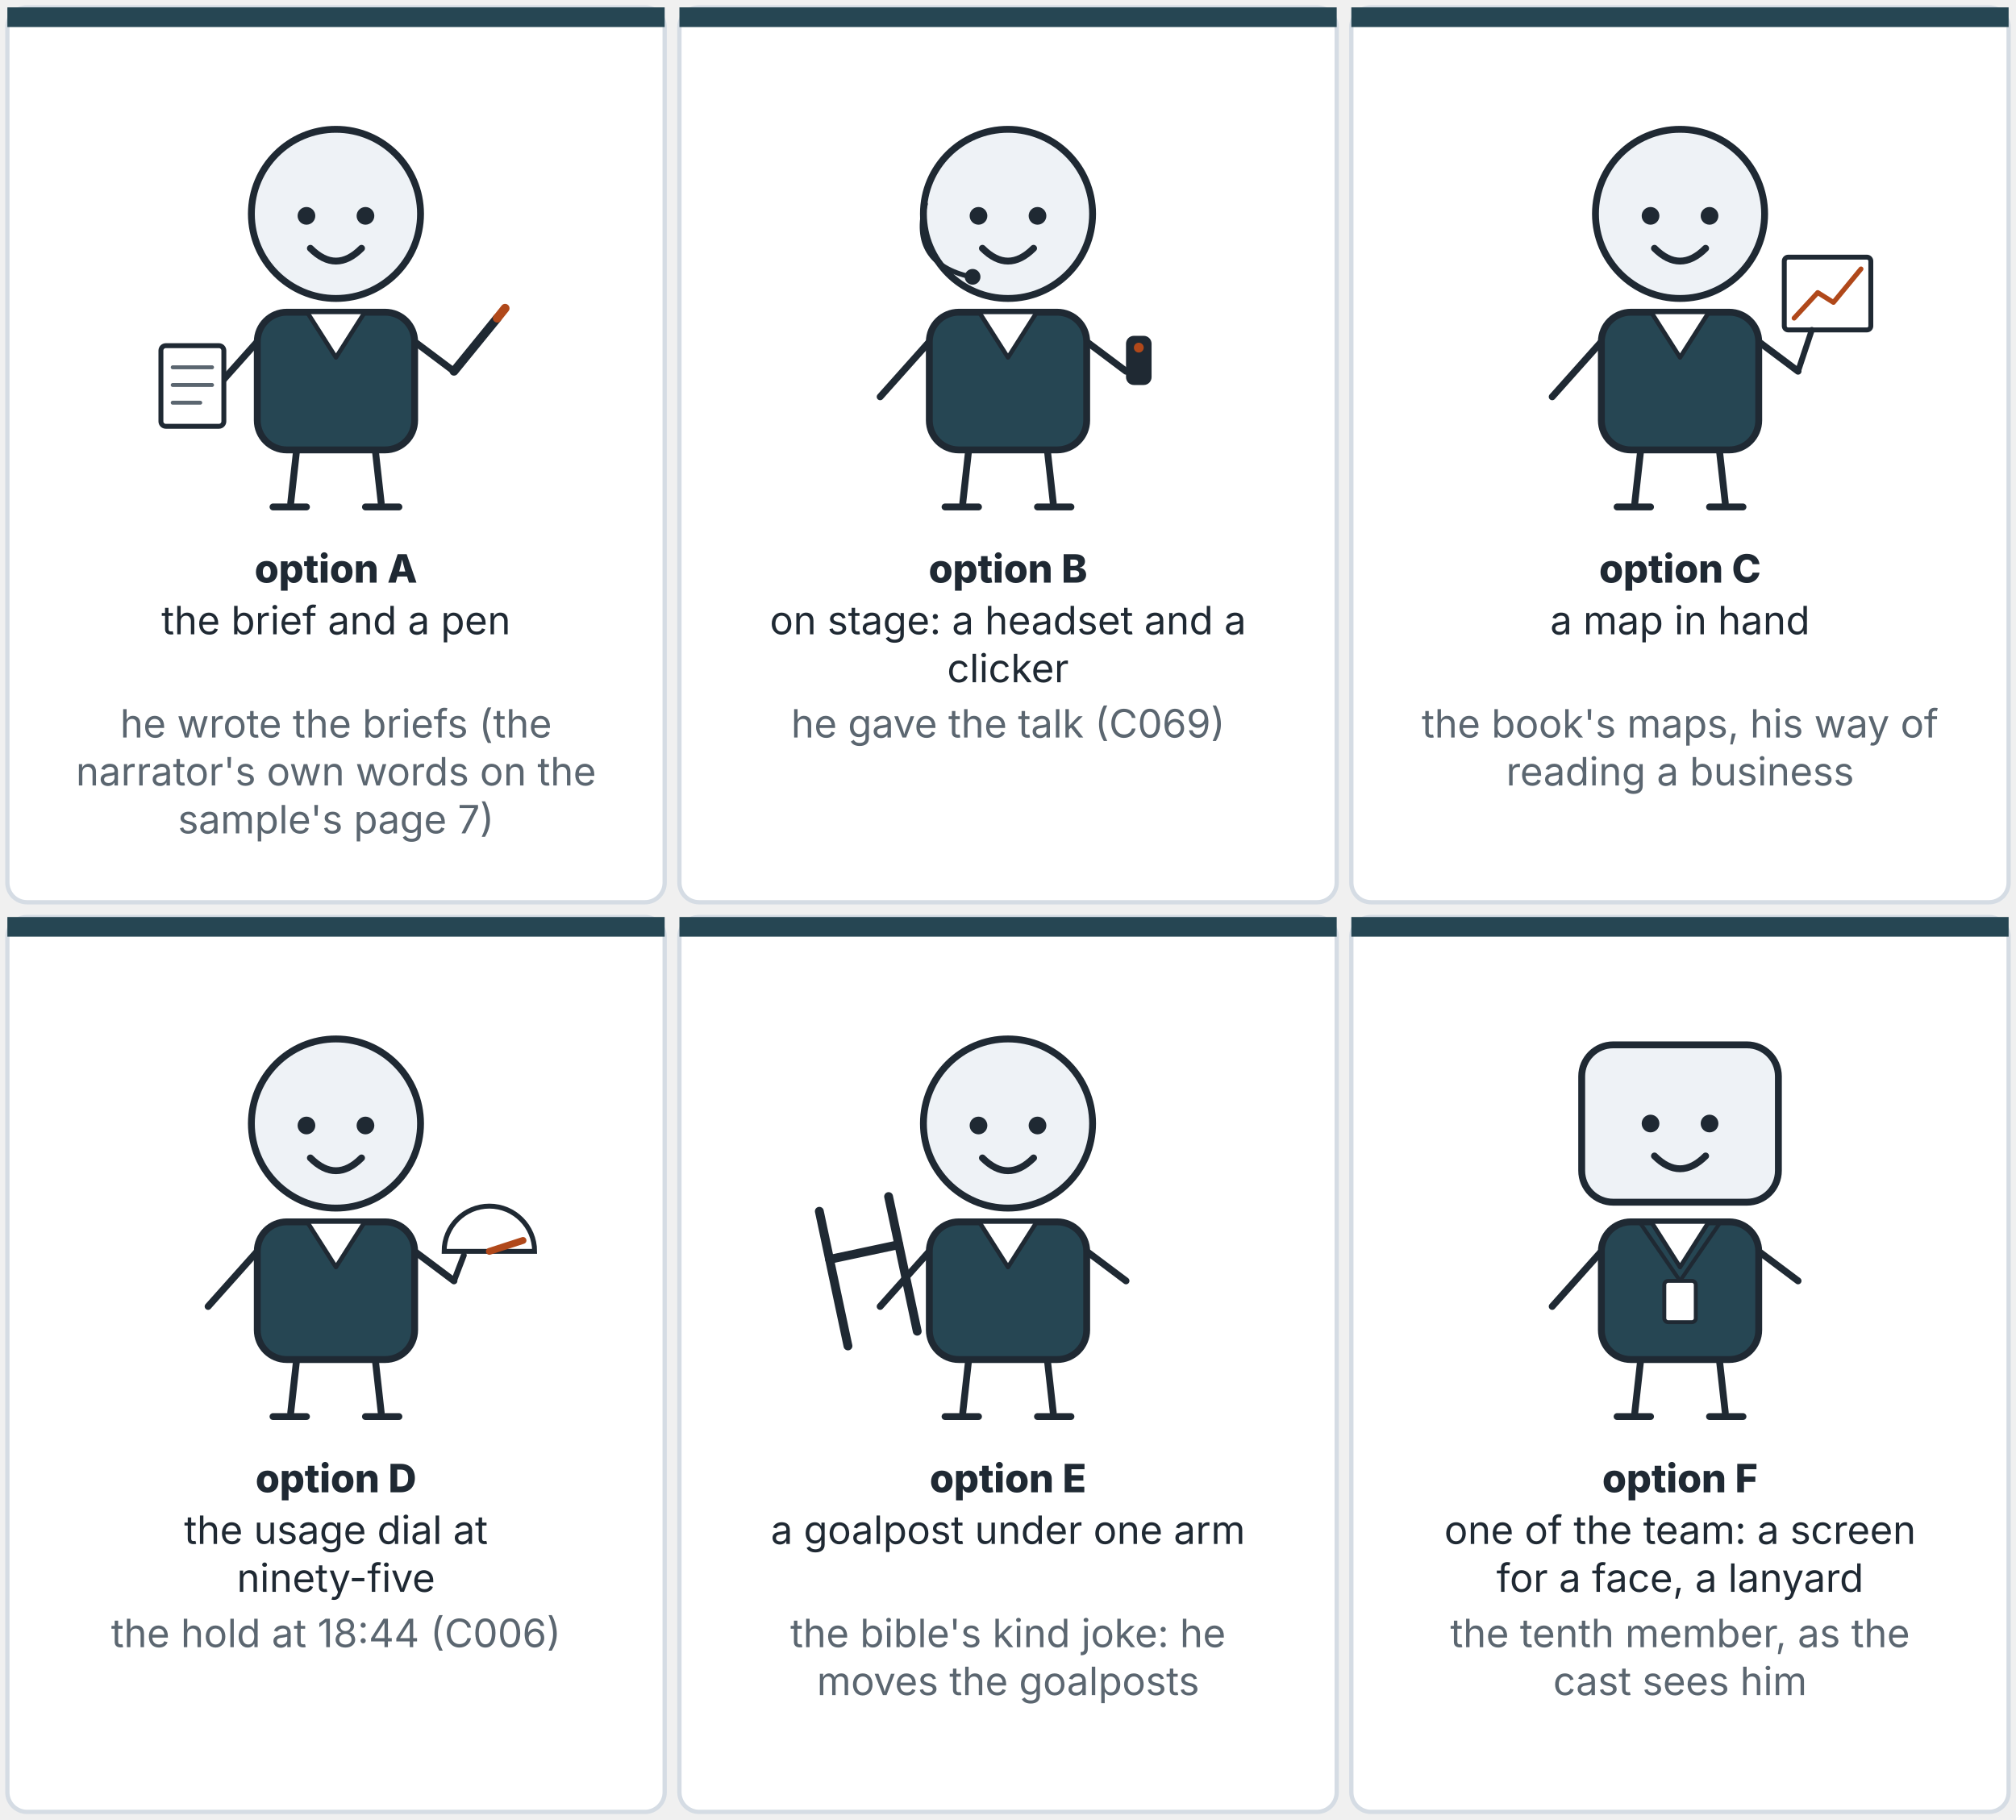
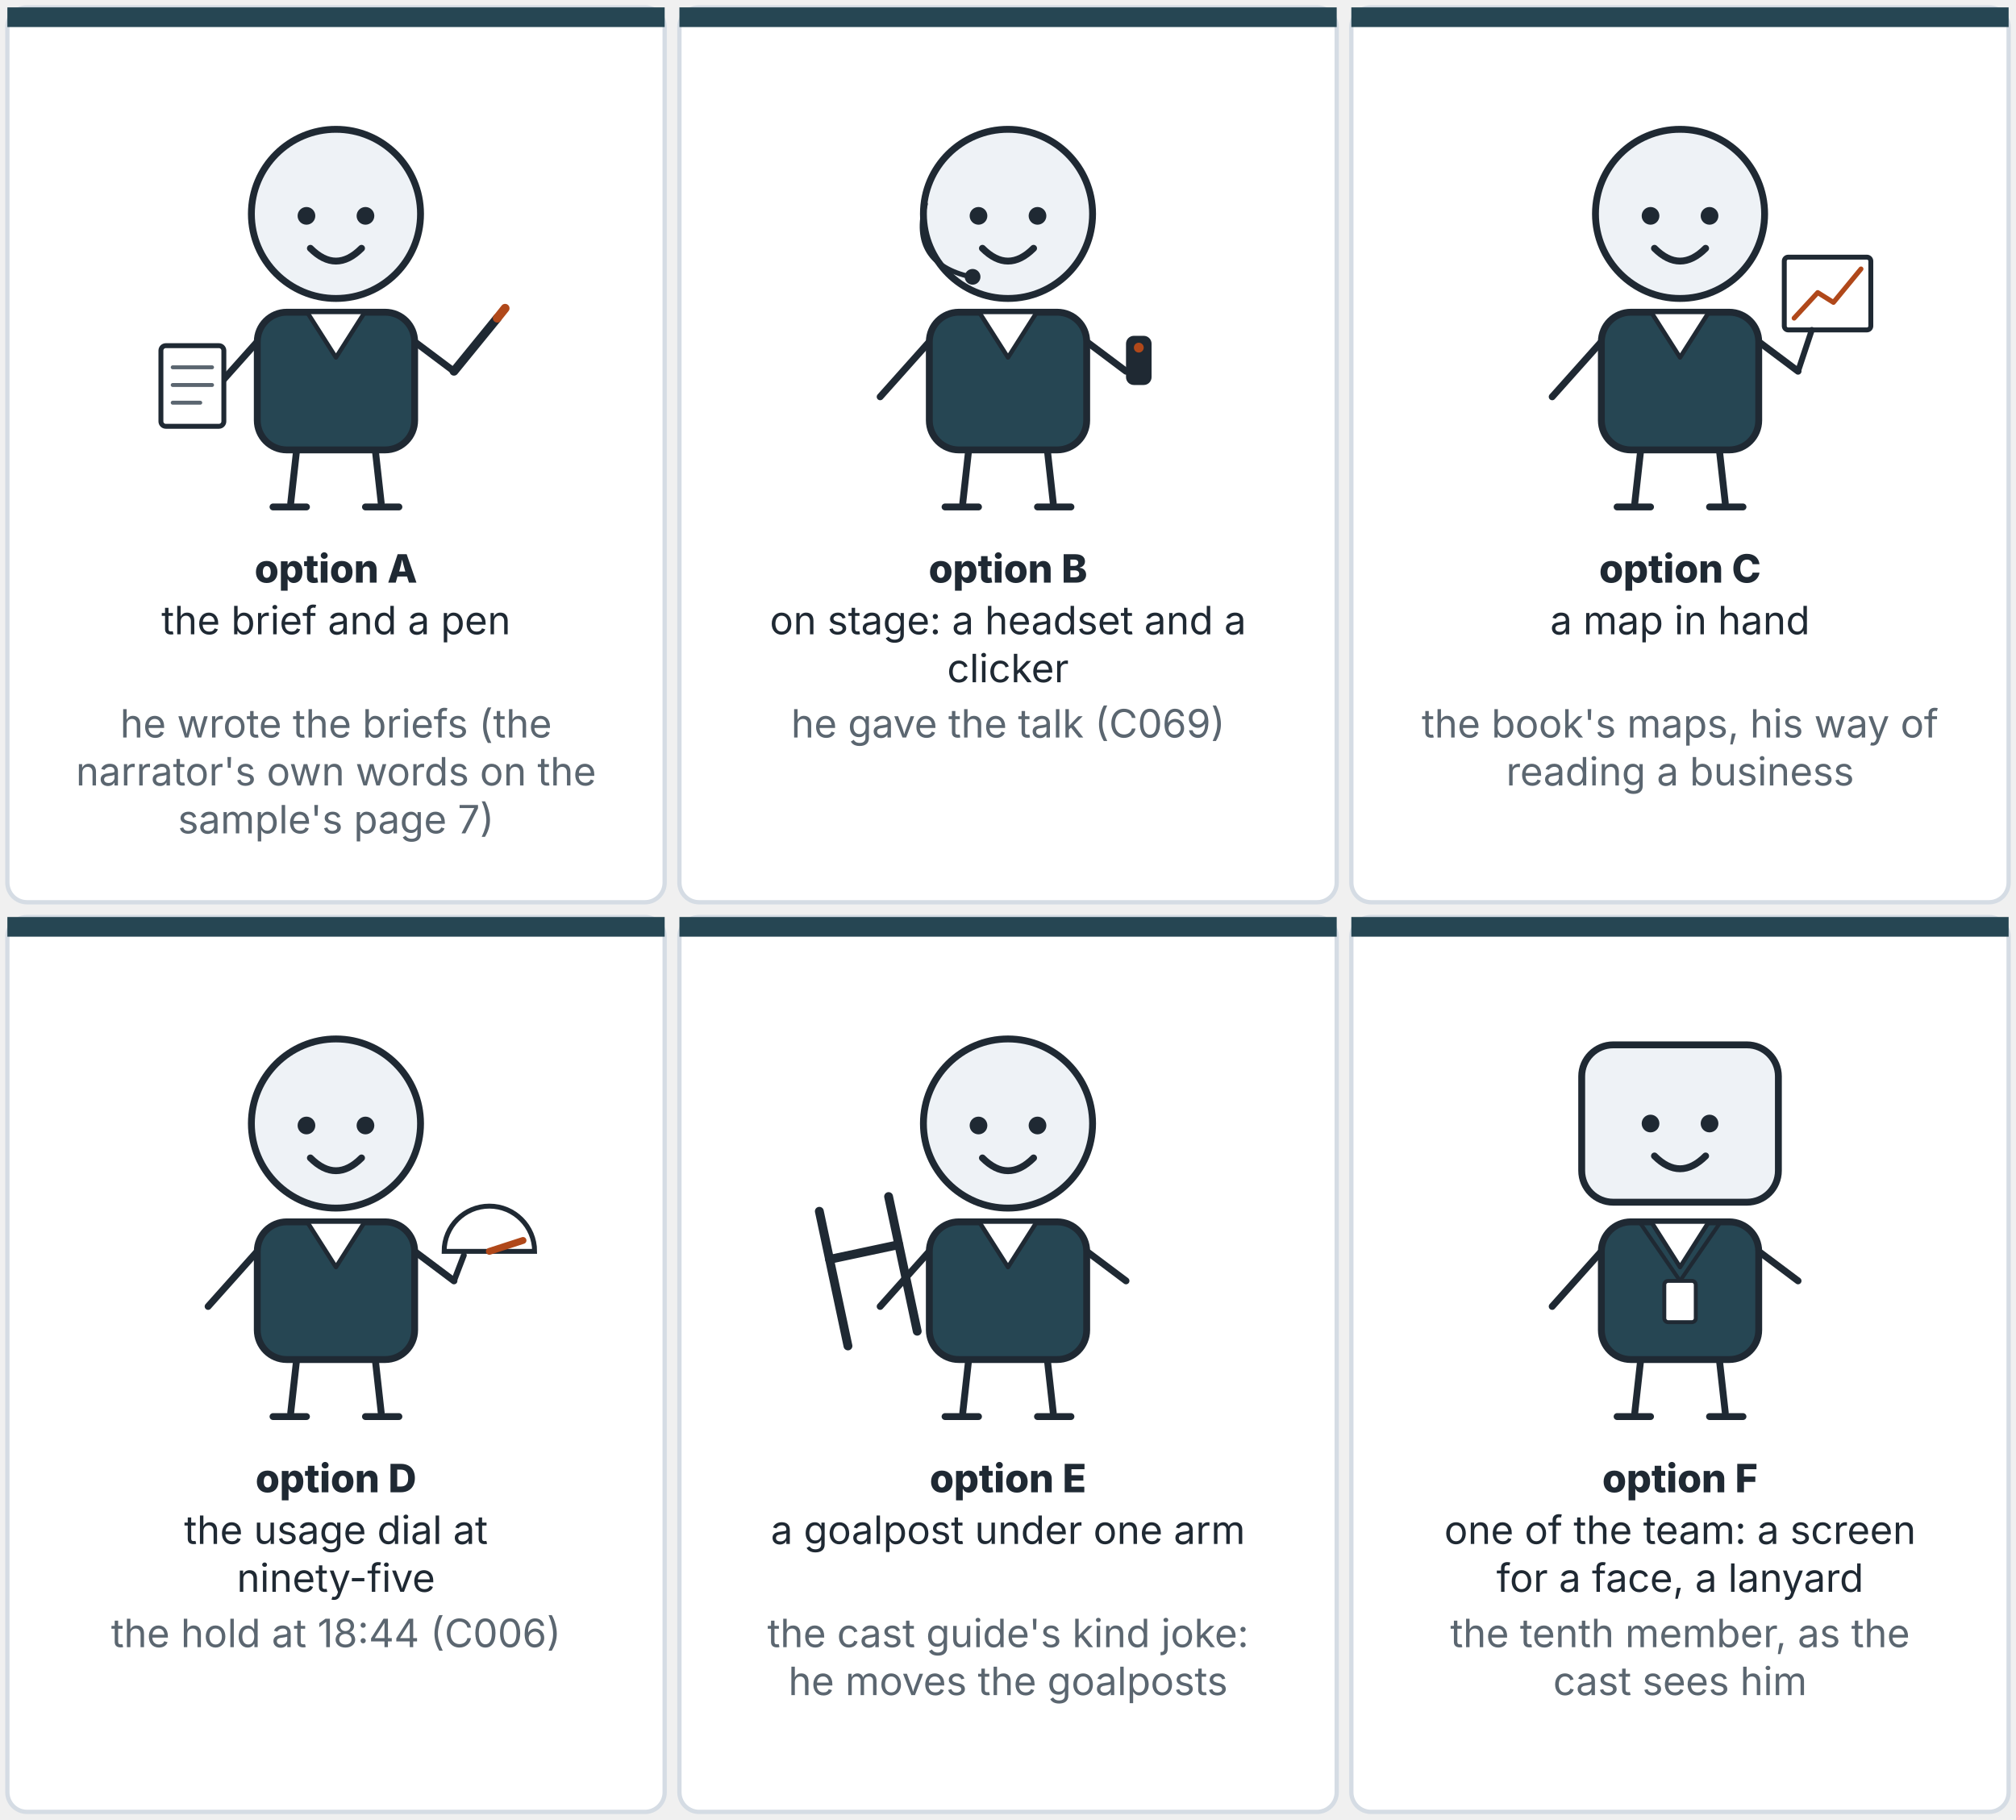
<svg xmlns="http://www.w3.org/2000/svg" width="164mm" height="148mm" viewBox="0 0 164 148" role="img" aria-label="Six options of the editor as the narrator, in the cast's style, for him to pick one">
  <rect x="0.60" y="0.60" width="53.47" height="72.80" rx="1.6" fill="#fff" stroke="#d5dce4" stroke-width=".35" />
  <rect x="0.60" y="0.60" width="53.47" height="1.6" fill="#264653" />
  <g transform="translate(11.33 3.00) scale(.8)">
    <line x1="12.00" y1="31.00" x2="7.00" y2="36.60" stroke="#1f2933" stroke-width="0.7" stroke-linecap="round" />
    <line x1="28.00" y1="31.00" x2="32.00" y2="34.00" stroke="#1f2933" stroke-width="0.7" stroke-linecap="round" />
    <line x1="16.00" y1="42.00" x2="15.40" y2="47.40" stroke="#1f2933" stroke-width="0.7" stroke-linecap="round" />
    <line x1="24.00" y1="42.00" x2="24.60" y2="47.40" stroke="#1f2933" stroke-width="0.7" stroke-linecap="round" />
    <line x1="13.60" y1="47.80" x2="17.00" y2="47.80" stroke="#1f2933" stroke-width="0.7" stroke-linecap="round" />
    <line x1="23.00" y1="47.80" x2="26.40" y2="47.80" stroke="#1f2933" stroke-width="0.7" stroke-linecap="round" />
    <rect x="12" y="28" width="16" height="14" rx="3" fill="#264653" stroke="#1f2933" stroke-width="0.7" />
    <path d="M17.2 28.2 L20 32.6 L22.8 28.2" fill="#ffffff" stroke="#1f2933" stroke-width="0.45" stroke-linecap="round" stroke-linejoin="round" />
    <circle cx="20" cy="18" r="8.6" fill="#eef2f6" stroke="#1f2933" stroke-width="0.7" />
    <g transform="translate(0 .2)">
      <circle cx="17" cy="18" r=".9" fill="#1f2933" />
      <circle cx="23" cy="18" r=".9" fill="#1f2933" />
      <path d="M17.4 21.3 Q20 23.9 22.6 21.3" fill="none" stroke="#1f2933" stroke-width="0.7" stroke-linecap="round" stroke-linejoin="round" />
    </g>
    <rect x="2.2" y="31.4" width="6.4" height="8.2" rx=".5" fill="#ffffff" stroke="#1f2933" stroke-width=".5" />
    <line x1="3.40" y1="33.60" x2="7.40" y2="33.60" stroke="#5b6670" stroke-width="0.4" stroke-linecap="round" />
    <line x1="3.40" y1="35.40" x2="7.40" y2="35.40" stroke="#5b6670" stroke-width="0.4" stroke-linecap="round" />
    <line x1="3.40" y1="37.20" x2="6.20" y2="37.20" stroke="#5b6670" stroke-width="0.4" stroke-linecap="round" />
    <line x1="32.00" y1="34.00" x2="36.40" y2="28.60" stroke="#1f2933" stroke-width="0.9" stroke-linecap="round" />
    <line x1="36.40" y1="28.60" x2="37.20" y2="27.60" stroke="#b0481a" stroke-width="0.9" stroke-linecap="round" />
  </g>
  <text x="27.33" y="47.40" font-family="Inter, Helvetica, Arial, sans-serif" font-size="3.18" font-weight="800" fill="#1f2933" text-anchor="middle">option A</text>
  <text x="27.33" y="51.60" font-family="Inter, Helvetica, Arial, sans-serif" font-size="3.18" font-weight="400" fill="#1f2933" text-anchor="middle">the brief and a pen</text>
  <text x="27.33" y="60.00" font-family="Inter, Helvetica, Arial, sans-serif" font-size="3.18" font-weight="400" fill="#5b6670" text-anchor="middle">he wrote the briefs (the</text>
  <text x="27.33" y="63.90" font-family="Inter, Helvetica, Arial, sans-serif" font-size="3.18" font-weight="400" fill="#5b6670" text-anchor="middle">narrator's own words on the</text>
  <text x="27.33" y="67.80" font-family="Inter, Helvetica, Arial, sans-serif" font-size="3.18" font-weight="400" fill="#5b6670" text-anchor="middle">sample's page 7)</text>
  <rect x="55.27" y="0.60" width="53.47" height="72.80" rx="1.6" fill="#fff" stroke="#d5dce4" stroke-width=".35" />
  <rect x="55.27" y="0.60" width="53.47" height="1.6" fill="#264653" />
  <g transform="translate(66.00 3.00) scale(.8)">
    <line x1="12.00" y1="31.00" x2="7.00" y2="36.60" stroke="#1f2933" stroke-width="0.7" stroke-linecap="round" />
    <line x1="28.00" y1="31.00" x2="32.00" y2="34.00" stroke="#1f2933" stroke-width="0.7" stroke-linecap="round" />
    <line x1="16.00" y1="42.00" x2="15.40" y2="47.40" stroke="#1f2933" stroke-width="0.7" stroke-linecap="round" />
    <line x1="24.00" y1="42.00" x2="24.60" y2="47.40" stroke="#1f2933" stroke-width="0.7" stroke-linecap="round" />
    <line x1="13.60" y1="47.80" x2="17.00" y2="47.80" stroke="#1f2933" stroke-width="0.7" stroke-linecap="round" />
    <line x1="23.00" y1="47.80" x2="26.40" y2="47.80" stroke="#1f2933" stroke-width="0.7" stroke-linecap="round" />
    <rect x="12" y="28" width="16" height="14" rx="3" fill="#264653" stroke="#1f2933" stroke-width="0.7" />
    <path d="M17.2 28.2 L20 32.6 L22.8 28.2" fill="#ffffff" stroke="#1f2933" stroke-width="0.45" stroke-linecap="round" stroke-linejoin="round" />
    <circle cx="20" cy="18" r="8.6" fill="#eef2f6" stroke="#1f2933" stroke-width="0.7" />
    <g transform="translate(0 .2)">
      <circle cx="17" cy="18" r=".9" fill="#1f2933" />
      <circle cx="23" cy="18" r=".9" fill="#1f2933" />
      <path d="M17.4 21.3 Q20 23.9 22.6 21.3" fill="none" stroke="#1f2933" stroke-width="0.7" stroke-linecap="round" stroke-linejoin="round" />
    </g>
    <path d="M11.6 17 q-1.6 6 4.6 7.4" fill="none" stroke="#1f2933" stroke-width="0.5" stroke-linecap="round" stroke-linejoin="round" />
    <circle cx="16.4" cy="24.4" r=".8" fill="#1f2933" />
    <rect x="32" y="30.4" width="2.6" height="5" rx=".8" fill="#1f2933" />
    <circle cx="33.3" cy="31.6" r=".5" fill="#b0481a" />
  </g>
  <text x="82.00" y="47.40" font-family="Inter, Helvetica, Arial, sans-serif" font-size="3.18" font-weight="800" fill="#1f2933" text-anchor="middle">option B</text>
  <text x="82.00" y="51.60" font-family="Inter, Helvetica, Arial, sans-serif" font-size="3.18" font-weight="400" fill="#1f2933" text-anchor="middle">on stage: a headset and a</text>
  <text x="82.00" y="55.50" font-family="Inter, Helvetica, Arial, sans-serif" font-size="3.18" font-weight="400" fill="#1f2933" text-anchor="middle">clicker</text>
  <text x="82.00" y="60.00" font-family="Inter, Helvetica, Arial, sans-serif" font-size="3.18" font-weight="400" fill="#5b6670" text-anchor="middle">he gave the talk (C069)</text>
  <rect x="109.93" y="0.60" width="53.47" height="72.80" rx="1.6" fill="#fff" stroke="#d5dce4" stroke-width=".35" />
  <rect x="109.93" y="0.60" width="53.47" height="1.6" fill="#264653" />
  <g transform="translate(120.67 3.00) scale(.8)">
    <line x1="12.00" y1="31.00" x2="7.00" y2="36.60" stroke="#1f2933" stroke-width="0.7" stroke-linecap="round" />
    <line x1="28.00" y1="31.00" x2="32.00" y2="34.00" stroke="#1f2933" stroke-width="0.7" stroke-linecap="round" />
    <line x1="16.00" y1="42.00" x2="15.40" y2="47.40" stroke="#1f2933" stroke-width="0.7" stroke-linecap="round" />
    <line x1="24.00" y1="42.00" x2="24.60" y2="47.40" stroke="#1f2933" stroke-width="0.7" stroke-linecap="round" />
    <line x1="13.60" y1="47.80" x2="17.00" y2="47.80" stroke="#1f2933" stroke-width="0.7" stroke-linecap="round" />
    <line x1="23.00" y1="47.80" x2="26.40" y2="47.80" stroke="#1f2933" stroke-width="0.7" stroke-linecap="round" />
    <rect x="12" y="28" width="16" height="14" rx="3" fill="#264653" stroke="#1f2933" stroke-width="0.7" />
    <path d="M17.2 28.2 L20 32.6 L22.8 28.2" fill="#ffffff" stroke="#1f2933" stroke-width="0.45" stroke-linecap="round" stroke-linejoin="round" />
    <circle cx="20" cy="18" r="8.6" fill="#eef2f6" stroke="#1f2933" stroke-width="0.7" />
    <g transform="translate(0 .2)">
      <circle cx="17" cy="18" r=".9" fill="#1f2933" />
      <circle cx="23" cy="18" r=".9" fill="#1f2933" />
      <path d="M17.4 21.3 Q20 23.9 22.6 21.3" fill="none" stroke="#1f2933" stroke-width="0.7" stroke-linecap="round" stroke-linejoin="round" />
    </g>
    <rect x="30.6" y="22.4" width="8.8" height="7.4" rx=".4" fill="#ffffff" stroke="#1f2933" stroke-width=".5" />
    <path d="M31.6 28.6 L34 26 L35.6 27 L38.4 23.6" fill="none" stroke="#b0481a" stroke-width="0.5" stroke-linecap="round" stroke-linejoin="round" />
    <line x1="32.00" y1="34.00" x2="33.40" y2="29.80" stroke="#1f2933" stroke-width="0.6" stroke-linecap="round" />
  </g>
  <text x="136.67" y="47.40" font-family="Inter, Helvetica, Arial, sans-serif" font-size="3.18" font-weight="800" fill="#1f2933" text-anchor="middle">option C</text>
  <text x="136.67" y="51.60" font-family="Inter, Helvetica, Arial, sans-serif" font-size="3.18" font-weight="400" fill="#1f2933" text-anchor="middle">a map in hand</text>
  <text x="136.67" y="60.00" font-family="Inter, Helvetica, Arial, sans-serif" font-size="3.18" font-weight="400" fill="#5b6670" text-anchor="middle">the book's maps, his way of</text>
  <text x="136.67" y="63.90" font-family="Inter, Helvetica, Arial, sans-serif" font-size="3.18" font-weight="400" fill="#5b6670" text-anchor="middle">reading a business</text>
  <rect x="0.60" y="74.60" width="53.47" height="72.80" rx="1.6" fill="#fff" stroke="#d5dce4" stroke-width=".35" />
  <rect x="0.60" y="74.60" width="53.47" height="1.6" fill="#264653" />
  <g transform="translate(11.33 77.00) scale(.8)">
    <line x1="12.00" y1="31.00" x2="7.00" y2="36.60" stroke="#1f2933" stroke-width="0.7" stroke-linecap="round" />
    <line x1="28.00" y1="31.00" x2="32.00" y2="34.00" stroke="#1f2933" stroke-width="0.7" stroke-linecap="round" />
    <line x1="16.00" y1="42.00" x2="15.40" y2="47.40" stroke="#1f2933" stroke-width="0.7" stroke-linecap="round" />
    <line x1="24.00" y1="42.00" x2="24.60" y2="47.40" stroke="#1f2933" stroke-width="0.7" stroke-linecap="round" />
    <line x1="13.60" y1="47.80" x2="17.00" y2="47.80" stroke="#1f2933" stroke-width="0.7" stroke-linecap="round" />
    <line x1="23.00" y1="47.80" x2="26.40" y2="47.80" stroke="#1f2933" stroke-width="0.7" stroke-linecap="round" />
    <rect x="12" y="28" width="16" height="14" rx="3" fill="#264653" stroke="#1f2933" stroke-width="0.7" />
    <path d="M17.2 28.2 L20 32.6 L22.8 28.2" fill="#ffffff" stroke="#1f2933" stroke-width="0.45" stroke-linecap="round" stroke-linejoin="round" />
    <circle cx="20" cy="18" r="8.6" fill="#eef2f6" stroke="#1f2933" stroke-width="0.7" />
    <g transform="translate(0 .2)">
      <circle cx="17" cy="18" r=".9" fill="#1f2933" />
      <circle cx="23" cy="18" r=".9" fill="#1f2933" />
      <path d="M17.4 21.3 Q20 23.9 22.6 21.3" fill="none" stroke="#1f2933" stroke-width="0.7" stroke-linecap="round" stroke-linejoin="round" />
    </g>
    <path d="M31 31 a4.6 4.6 0 0 1 9.2 0 z" fill="#ffffff" stroke="#1f2933" stroke-width=".5" />
    <line x1="35.60" y1="31.00" x2="39.02" y2="29.89" stroke="#b0481a" stroke-width="0.7" stroke-linecap="round" />
    <line x1="32.00" y1="34.00" x2="33.00" y2="31.40" stroke="#1f2933" stroke-width="0.6" stroke-linecap="round" />
  </g>
  <text x="27.33" y="121.40" font-family="Inter, Helvetica, Arial, sans-serif" font-size="3.18" font-weight="800" fill="#1f2933" text-anchor="middle">option D</text>
  <text x="27.33" y="125.60" font-family="Inter, Helvetica, Arial, sans-serif" font-size="3.18" font-weight="400" fill="#1f2933" text-anchor="middle">the usage dial at</text>
  <text x="27.33" y="129.50" font-family="Inter, Helvetica, Arial, sans-serif" font-size="3.18" font-weight="400" fill="#1f2933" text-anchor="middle">ninety-five</text>
  <text x="27.33" y="134.00" font-family="Inter, Helvetica, Arial, sans-serif" font-size="3.18" font-weight="400" fill="#5b6670" text-anchor="middle">the hold at 18:44 (C006)</text>
  <rect x="55.27" y="74.60" width="53.47" height="72.80" rx="1.6" fill="#fff" stroke="#d5dce4" stroke-width=".35" />
  <rect x="55.27" y="74.60" width="53.47" height="1.6" fill="#264653" />
  <g transform="translate(66.00 77.00) scale(.8)">
    <line x1="12.00" y1="31.00" x2="7.00" y2="36.60" stroke="#1f2933" stroke-width="0.7" stroke-linecap="round" />
    <line x1="28.00" y1="31.00" x2="32.00" y2="34.00" stroke="#1f2933" stroke-width="0.7" stroke-linecap="round" />
    <line x1="16.00" y1="42.00" x2="15.40" y2="47.40" stroke="#1f2933" stroke-width="0.7" stroke-linecap="round" />
    <line x1="24.00" y1="42.00" x2="24.60" y2="47.40" stroke="#1f2933" stroke-width="0.7" stroke-linecap="round" />
    <line x1="13.60" y1="47.80" x2="17.00" y2="47.80" stroke="#1f2933" stroke-width="0.7" stroke-linecap="round" />
    <line x1="23.00" y1="47.80" x2="26.40" y2="47.80" stroke="#1f2933" stroke-width="0.7" stroke-linecap="round" />
    <rect x="12" y="28" width="16" height="14" rx="3" fill="#264653" stroke="#1f2933" stroke-width="0.7" />
    <path d="M17.2 28.2 L20 32.6 L22.8 28.2" fill="#ffffff" stroke="#1f2933" stroke-width="0.45" stroke-linecap="round" stroke-linejoin="round" />
    <circle cx="20" cy="18" r="8.6" fill="#eef2f6" stroke="#1f2933" stroke-width="0.7" />
    <g transform="translate(0 .2)">
      <circle cx="17" cy="18" r=".9" fill="#1f2933" />
      <circle cx="23" cy="18" r=".9" fill="#1f2933" />
      <path d="M17.4 21.3 Q20 23.9 22.6 21.3" fill="none" stroke="#1f2933" stroke-width="0.7" stroke-linecap="round" stroke-linejoin="round" />
    </g>
    <g transform="rotate(-12 6 34)">
      <line x1="2.40" y1="26.00" x2="2.40" y2="40.00" stroke="#ffffff" stroke-width="1.6" stroke-linecap="round" />
      <line x1="2.40" y1="26.00" x2="2.40" y2="40.00" stroke="#1f2933" stroke-width="0.3" stroke-linecap="round" />
      <line x1="9.60" y1="26.00" x2="9.60" y2="40.00" stroke="#1f2933" stroke-width="0.9" stroke-linecap="round" />
      <line x1="2.40" y1="31.00" x2="9.60" y2="31.00" stroke="#1f2933" stroke-width="0.9" stroke-linecap="round" />
      <line x1="2.40" y1="26.00" x2="2.40" y2="40.00" stroke="#1f2933" stroke-width="0.9" stroke-linecap="round" />
    </g>
  </g>
  <text x="82.00" y="121.40" font-family="Inter, Helvetica, Arial, sans-serif" font-size="3.18" font-weight="800" fill="#1f2933" text-anchor="middle">option E</text>
  <text x="82.00" y="125.60" font-family="Inter, Helvetica, Arial, sans-serif" font-size="3.18" font-weight="400" fill="#1f2933" text-anchor="middle">a goalpost under one arm</text>
-   <text x="82.00" y="134.00" font-family="Inter, Helvetica, Arial, sans-serif" font-size="3.18" font-weight="400" fill="#5b6670" text-anchor="middle">the bible's kind joke: he</text>
-   <text x="82.00" y="137.90" font-family="Inter, Helvetica, Arial, sans-serif" font-size="3.18" font-weight="400" fill="#5b6670" text-anchor="middle">moves the goalposts</text>
+   <text x="82.00" y="134.00" font-family="Inter, Helvetica, Arial, sans-serif" font-size="3.18" font-weight="400" fill="#5b6670" text-anchor="middle">the cast guide's kind joke:</text>
+   <text x="82.00" y="137.90" font-family="Inter, Helvetica, Arial, sans-serif" font-size="3.18" font-weight="400" fill="#5b6670" text-anchor="middle">he moves the goalposts</text>
  <rect x="109.93" y="74.60" width="53.47" height="72.80" rx="1.6" fill="#fff" stroke="#d5dce4" stroke-width=".35" />
  <rect x="109.93" y="74.60" width="53.47" height="1.6" fill="#264653" />
  <g transform="translate(120.67 77.00) scale(.8)">
    <line x1="12.00" y1="31.00" x2="7.00" y2="36.60" stroke="#1f2933" stroke-width="0.7" stroke-linecap="round" />
    <line x1="28.00" y1="31.00" x2="32.00" y2="34.00" stroke="#1f2933" stroke-width="0.7" stroke-linecap="round" />
    <line x1="16.00" y1="42.00" x2="15.40" y2="47.40" stroke="#1f2933" stroke-width="0.7" stroke-linecap="round" />
    <line x1="24.00" y1="42.00" x2="24.60" y2="47.40" stroke="#1f2933" stroke-width="0.7" stroke-linecap="round" />
    <line x1="13.60" y1="47.80" x2="17.00" y2="47.80" stroke="#1f2933" stroke-width="0.7" stroke-linecap="round" />
    <line x1="23.00" y1="47.80" x2="26.40" y2="47.80" stroke="#1f2933" stroke-width="0.7" stroke-linecap="round" />
    <rect x="12" y="28" width="16" height="14" rx="3" fill="#264653" stroke="#1f2933" stroke-width="0.7" />
    <path d="M17.2 28.2 L20 32.6 L22.8 28.2" fill="#ffffff" stroke="#1f2933" stroke-width="0.45" stroke-linecap="round" stroke-linejoin="round" />
    <rect x="10" y="10" width="20" height="16" rx="3.2" fill="#eef2f6" stroke="#1f2933" stroke-width="0.7" />
    <circle cx="17" cy="18" r=".9" fill="#1f2933" />
    <circle cx="23" cy="18" r=".9" fill="#1f2933" />
    <path d="M17.4 21.3 Q20 23.9 22.6 21.3" fill="none" stroke="#1f2933" stroke-width="0.7" stroke-linecap="round" stroke-linejoin="round" />
    <line x1="16.00" y1="28.20" x2="20.00" y2="34.00" stroke="#1f2933" stroke-width="0.4" stroke-linecap="round" />
    <line x1="24.00" y1="28.20" x2="20.00" y2="34.00" stroke="#1f2933" stroke-width="0.4" stroke-linecap="round" />
    <rect x="18.4" y="34" width="3.2" height="4.2" rx=".4" fill="#ffffff" stroke="#1f2933" stroke-width=".4" />
  </g>
  <text x="136.67" y="121.40" font-family="Inter, Helvetica, Arial, sans-serif" font-size="3.18" font-weight="800" fill="#1f2933" text-anchor="middle">option F</text>
  <text x="136.67" y="125.60" font-family="Inter, Helvetica, Arial, sans-serif" font-size="3.18" font-weight="400" fill="#1f2933" text-anchor="middle">one of the team: a screen</text>
  <text x="136.67" y="129.50" font-family="Inter, Helvetica, Arial, sans-serif" font-size="3.18" font-weight="400" fill="#1f2933" text-anchor="middle">for a face, a lanyard</text>
  <text x="136.67" y="134.00" font-family="Inter, Helvetica, Arial, sans-serif" font-size="3.18" font-weight="400" fill="#5b6670" text-anchor="middle">the tenth member, as the</text>
  <text x="136.67" y="137.90" font-family="Inter, Helvetica, Arial, sans-serif" font-size="3.18" font-weight="400" fill="#5b6670" text-anchor="middle">cast sees him</text>
</svg>
